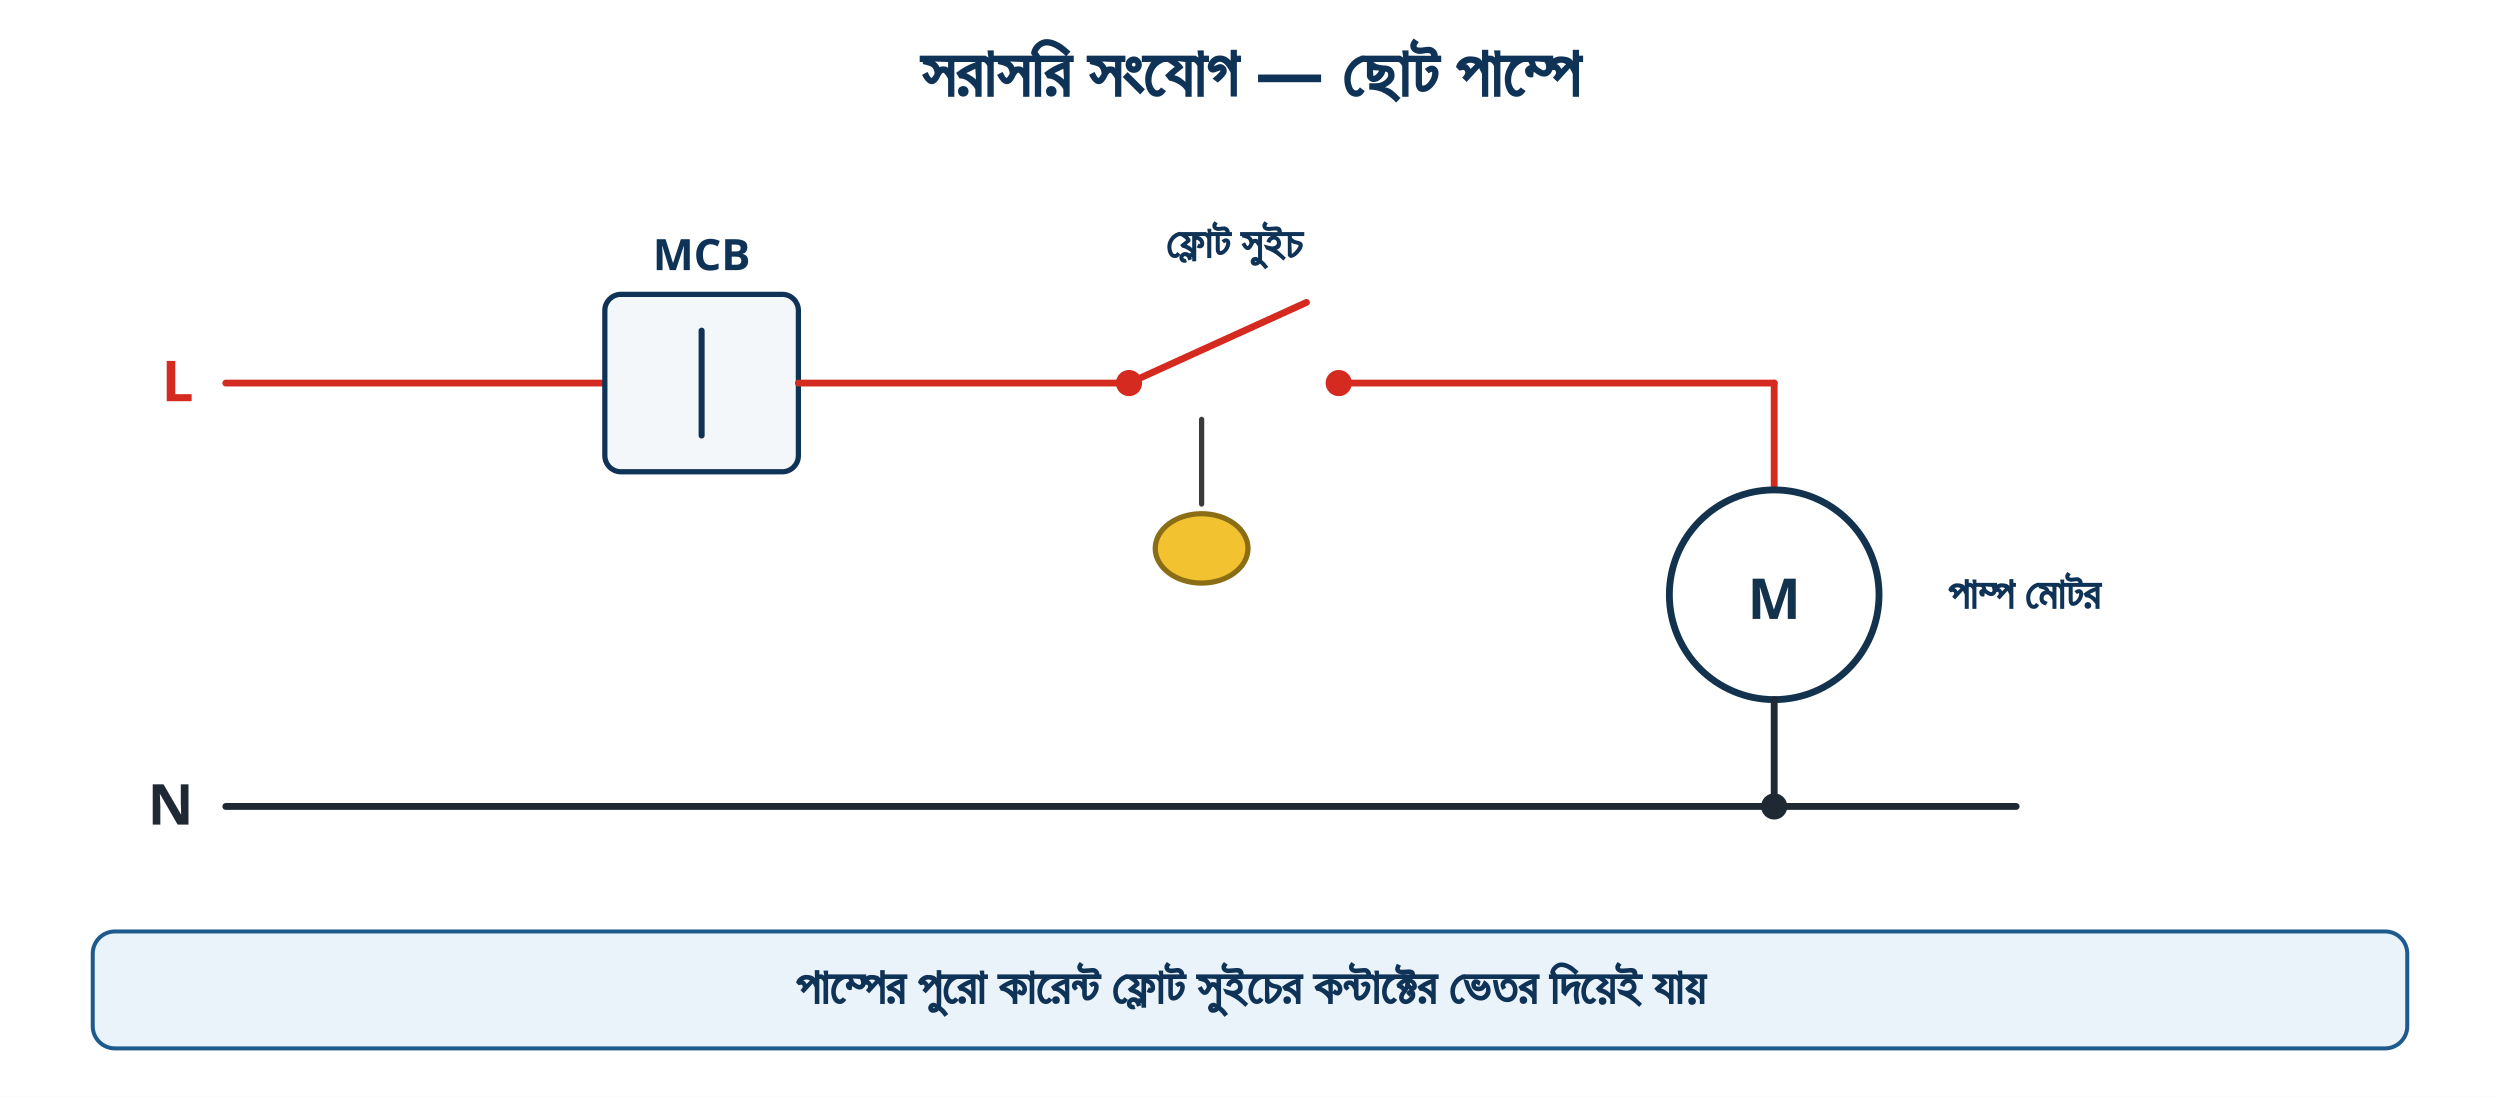
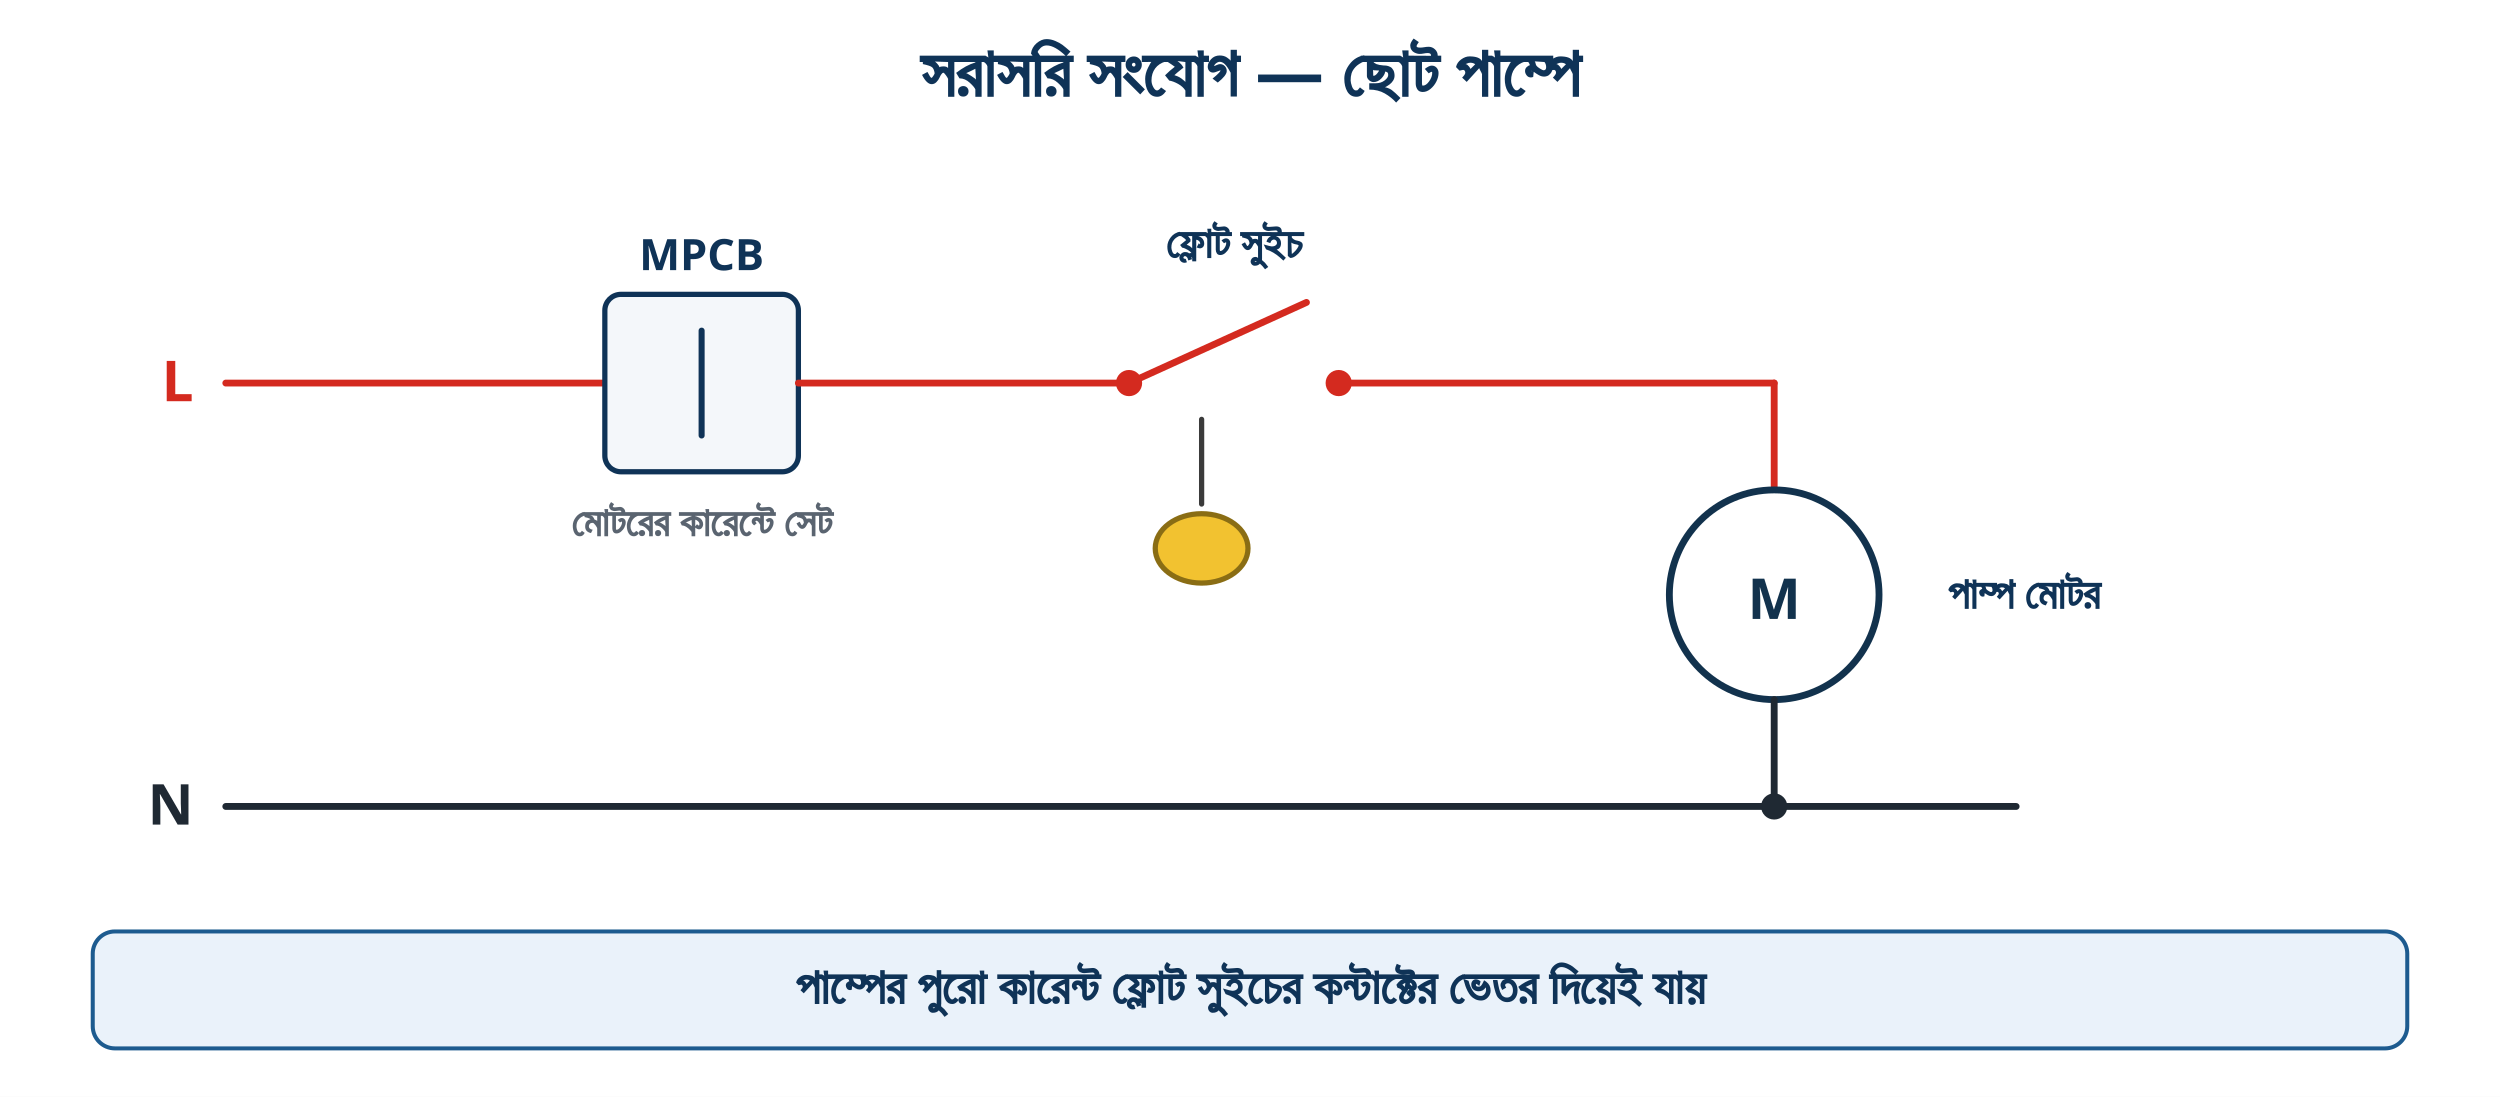
<svg xmlns="http://www.w3.org/2000/svg" width="1240" height="544" viewBox="0 0 1240 544">
  <rect width="1240" height="544" fill="#FFFFFF" />
  <text x="620.0" y="48.0" font-family="Kalpurush" font-size="34" font-weight="700" fill="#0F3357" text-anchor="middle">সরাসরি সংযোগ — ছোট পাম্পে</text>
  <text x="96.0" y="199.0" font-family="Kalpurush" font-size="28" font-weight="700" fill="#D42A1F" text-anchor="end">L</text>
  <text x="96.0" y="409.0" font-family="Kalpurush" font-size="28" font-weight="700" fill="#1F2933" text-anchor="end">N</text>
  <path d="M 112 190 L 300 190" fill="none" stroke="#D42A1F" stroke-width="3.4" stroke-linecap="round" stroke-linejoin="round" />
  <rect x="300.0" y="146.0" width="96.0" height="88.0" rx="8" fill="#F4F7FA" stroke="#0F3357" stroke-width="2.6" />
-   <text x="348.0" y="134.0" font-family="Kalpurush" font-size="21.5" font-weight="700" fill="#0F3357" text-anchor="middle">MCB</text>
+   <text x="348.0" y="134.0" font-family="Kalpurush" font-size="21.5" font-weight="700" fill="#0F3357" text-anchor="middle">MPCB</text>
  <path d="M 348 164 L 348 216" fill="none" stroke="#0F3357" stroke-width="3.0" stroke-linecap="round" stroke-linejoin="round" />
  <path d="M 396 190 L 560 190" fill="none" stroke="#D42A1F" stroke-width="3.4" stroke-linecap="round" stroke-linejoin="round" />
  <circle cx="560.0" cy="190.0" r="6.5" fill="#D42A1F" stroke="none" stroke-width="2" />
  <path d="M 560 190 L 648 150" fill="none" stroke="#D42A1F" stroke-width="3.4" stroke-linecap="round" stroke-linejoin="round" />
  <circle cx="664.0" cy="190.0" r="6.5" fill="#D42A1F" stroke="none" stroke-width="2" />
  <path d="M 664 190 L 880 190" fill="none" stroke="#D42A1F" stroke-width="3.4" stroke-linecap="round" stroke-linejoin="round" />
  <text x="612.0" y="128.0" font-family="Kalpurush" font-size="21.5" font-weight="700" fill="#0F3357" text-anchor="middle">ফ্লোট সুইচ</text>
  <path d="M 596 208 L 596 250" fill="none" stroke="#3B3B3B" stroke-width="2.6" stroke-linecap="round" stroke-linejoin="round" />
  <ellipse cx="596.0" cy="272.0" rx="23.0" ry="17.2" fill="#F2C230" stroke="#8A6D14" stroke-width="2.6" />
  <path d="M 880 190 L 880 242" fill="none" stroke="#D42A1F" stroke-width="3.4" stroke-linecap="round" stroke-linejoin="round" />
  <circle cx="880.0" cy="295.0" r="52.0" fill="#FFFFFF" stroke="#12324D" stroke-width="3.4" />
  <text x="880.0" y="307.0" font-family="Kalpurush" font-size="28" font-weight="700" fill="#12324D" text-anchor="middle">M</text>
  <text x="966.0" y="302.0" font-family="Kalpurush" font-size="21.5" font-weight="700" fill="#0F3357" text-anchor="start">পাম্প মোটর</text>
+   <text x="348.0" y="266.0" font-family="Kalpurush" font-size="20" font-weight="700" fill="#5A6470" text-anchor="middle">মোটরের কারেন্টে সেট</text>
  <path d="M 880 347 L 880 400" fill="none" stroke="#1F2933" stroke-width="3.4" stroke-linecap="round" stroke-linejoin="round" />
  <path d="M 112 400 L 1000 400" fill="none" stroke="#1F2933" stroke-width="3.4" stroke-linecap="round" stroke-linejoin="round" />
  <circle cx="880.0" cy="400.0" r="6.5" fill="#1F2933" stroke="none" stroke-width="2" />
  <rect x="46.0" y="462.0" width="1148.0" height="58.0" rx="11" fill="#EAF2FA" stroke="#1D5B8F" stroke-width="2" />
  <text x="620.0" y="498.0" font-family="Kalpurush" font-size="24.5" font-weight="700" fill="#0F3357" text-anchor="middle">পাম্পের পুরো কারেন্ট ফ্লোট সুইচের কন্টাক্টের ভেতর দিয়েই যায়</text>
</svg>
